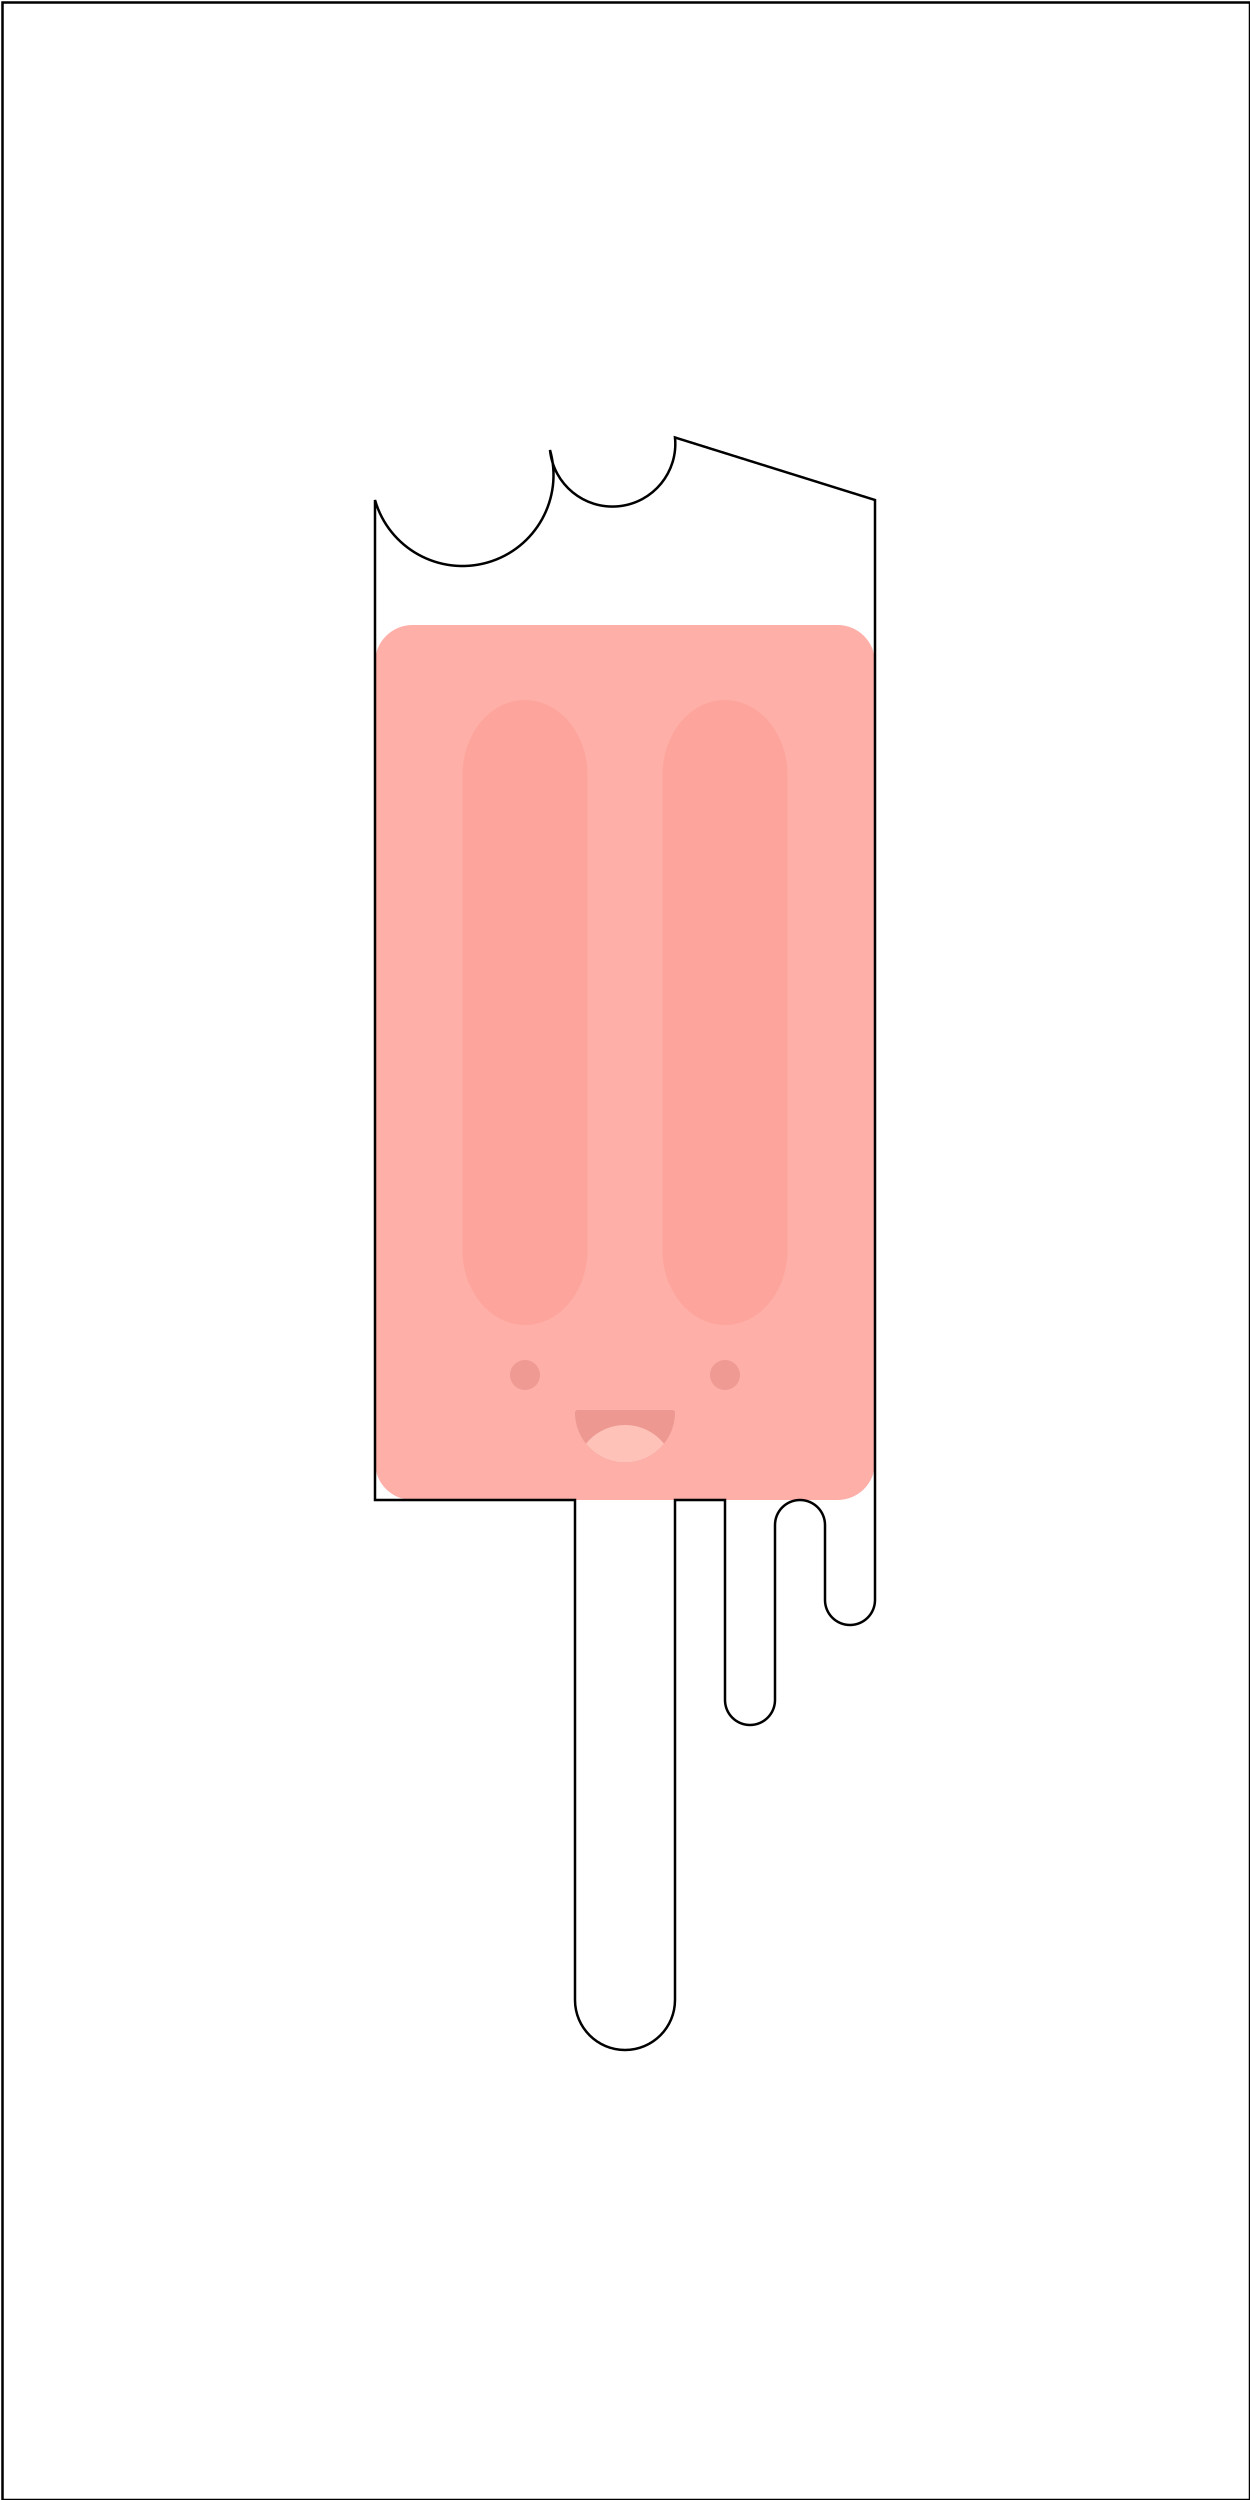
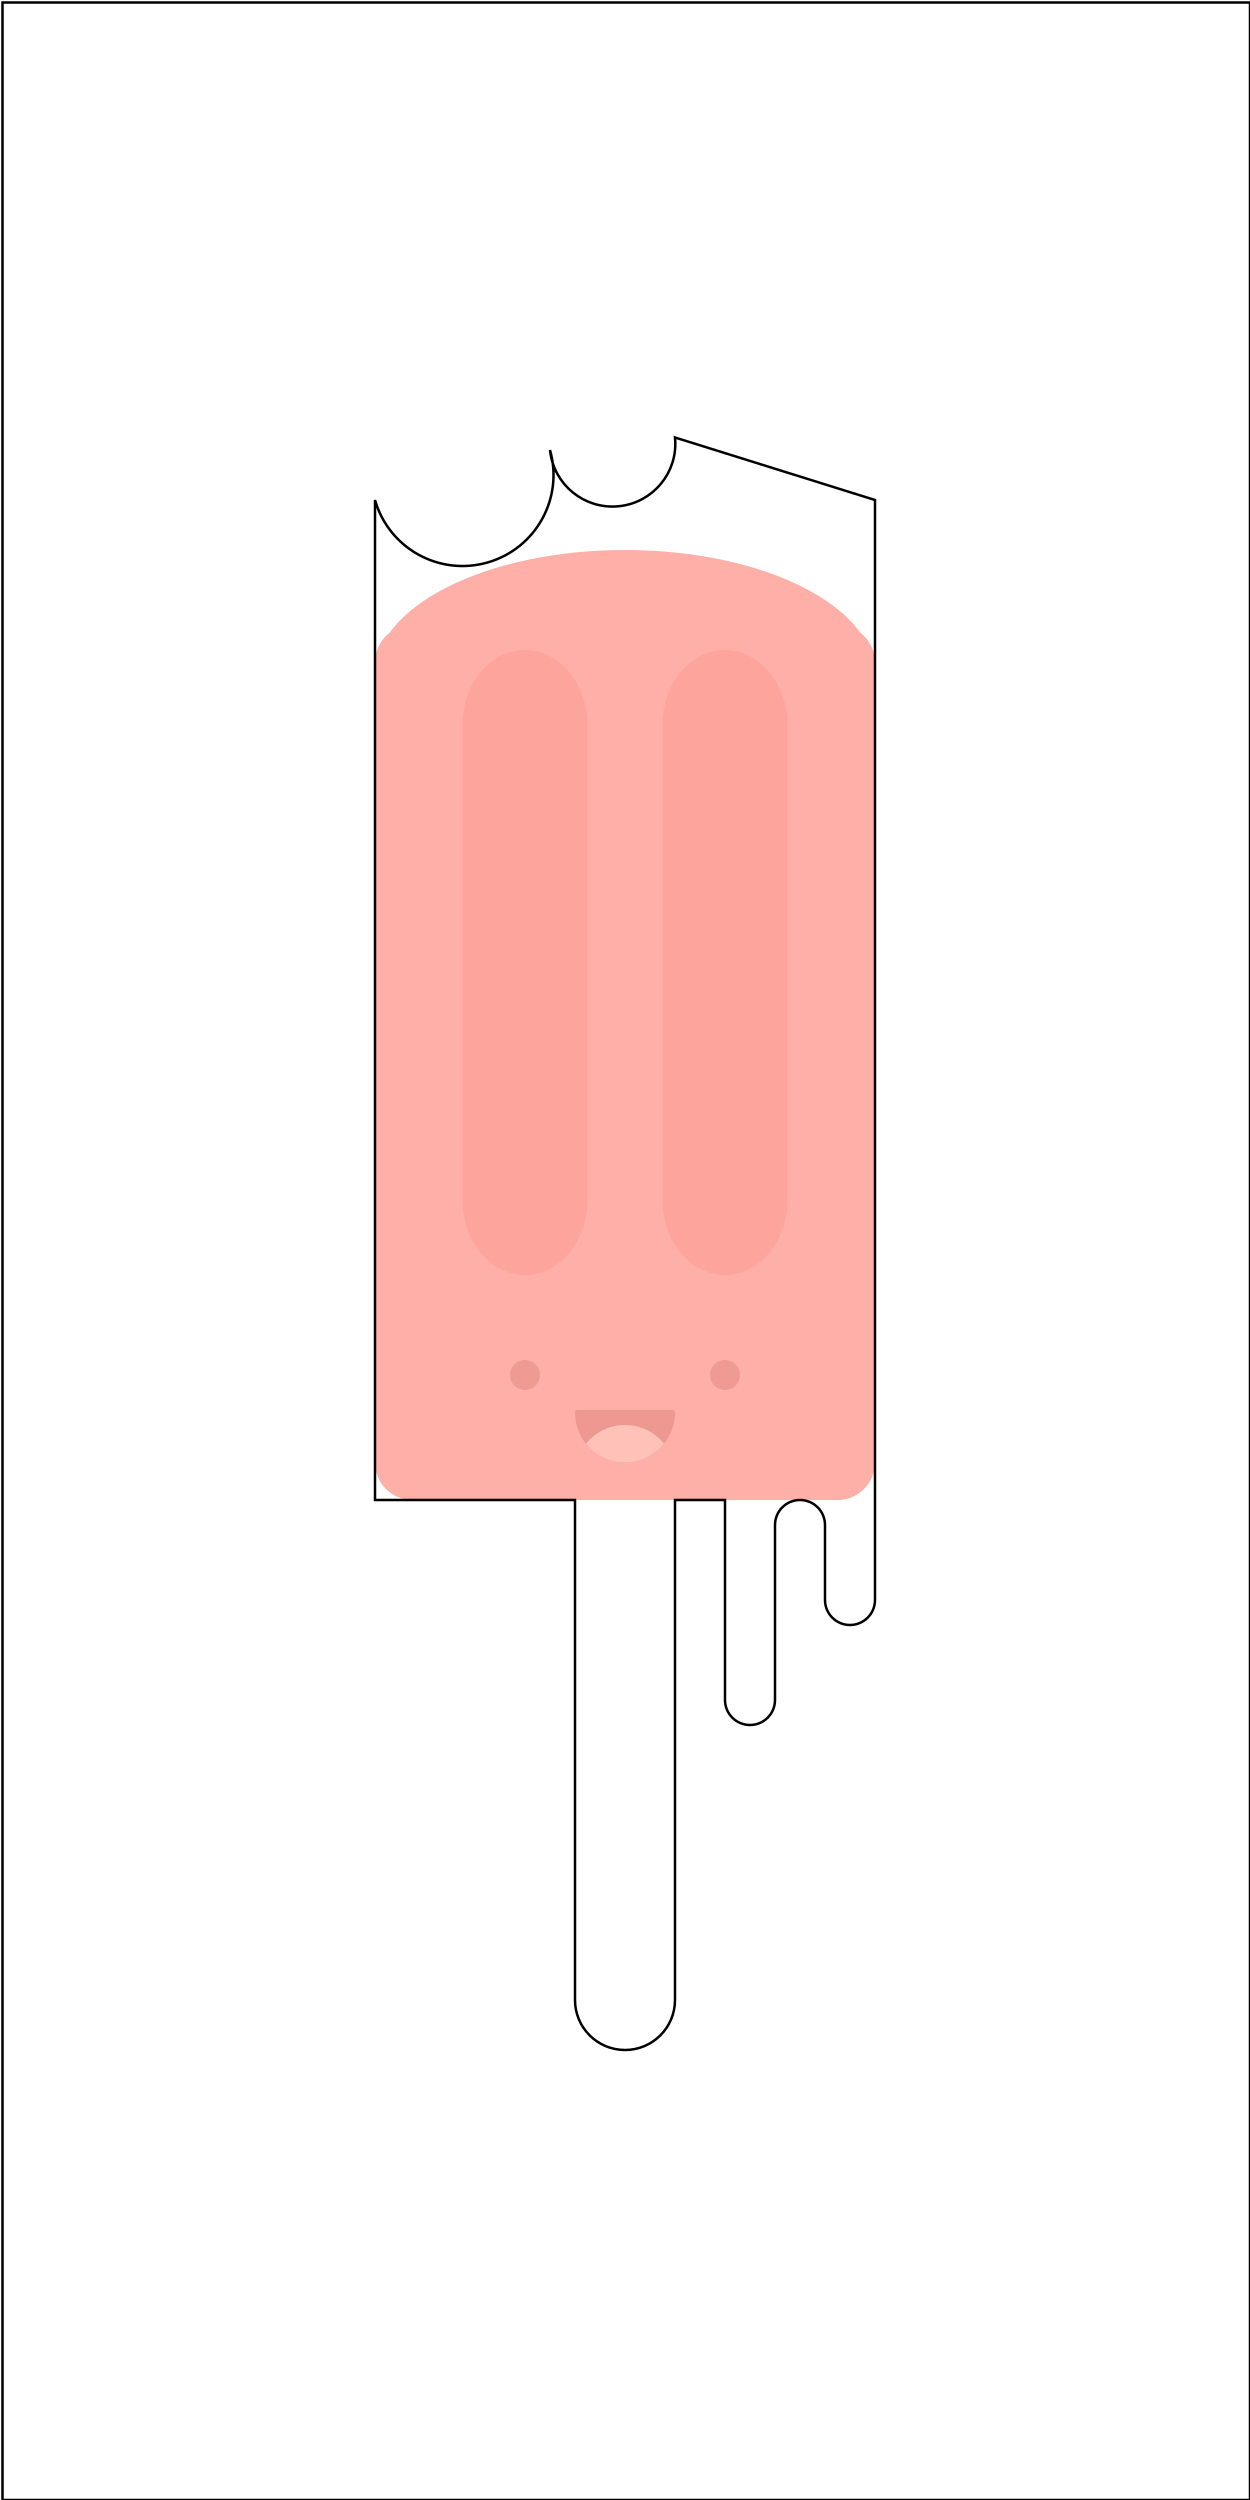
<svg xmlns="http://www.w3.org/2000/svg" width="500px" height="1000px" viewBox="0 0 500 1000">
  <rect x="1" y="1" height="999" width="499" fill="none" stroke="black" />
  <rect x="150" y="250" height="350" width="200" fill="rgb(253,175,168)" rx="15" ry="15" />
-   <rect x="185" y="280" height="250" width="50" fill="rgb(253,165,157)" rx="30" ry="30" />
-   <rect x="265" y="280" height="250" width="50" fill="rgb(253,165,157)" rx="30" ry="30" />
+   <ellipse cx="250" cy="270" rx="100" ry="50" fill="rgb(253,175,168)" />
+   <rect x="185" y="260" height="250" width="50" fill="rgb(253,165,157)" rx="30" ry="30" />
+   <rect x="265" y="260" height="250" width="50" fill="rgb(253,165,157)" rx="30" ry="30" />
  <circle cx="210" cy="550" fill="rgb(239,154,147)" r="6" />
  <circle cx="290" cy="550" fill="rgb(239,154,147)" r="6" />
  <path fill="rgb(237,153,146)" d="       M 230 565       A 1 1 0 0 0 270 565       z     " />
  <defs>
    <clipPath id="cut-off-bottom">
      <path d="           M 230 565           A 1 1 0 0 0 270 565           z         " />
    </clipPath>
  </defs>
  <path fill="rgb(254,194,185)" clip-path="url(#cut-off-bottom)" d="       M 230 590       A 1 1 0 0 1 270 590       z     " />
  <rect x="230" y="564" width="40" height="3" fill="rgb(237,153,146)" ry="1" />
  <path d="       M 150 600        L 150 200        A 1 1 0 0 0 220 180        A 1 1 0 0 0 270 175        L 350 200        L 350 600        L 350 640        A 1 1 0 0 1 330 640        L 330 610        A 1 1 0 0 0 310 610        L 310 680        A 1 1 0 0 1 290 680        L 290 600        L 270 600        L 270 800        A 1 1 0 0 1 230 800        L 230 600       z" fill="none" stroke-width="1" stroke="black" />
</svg>
